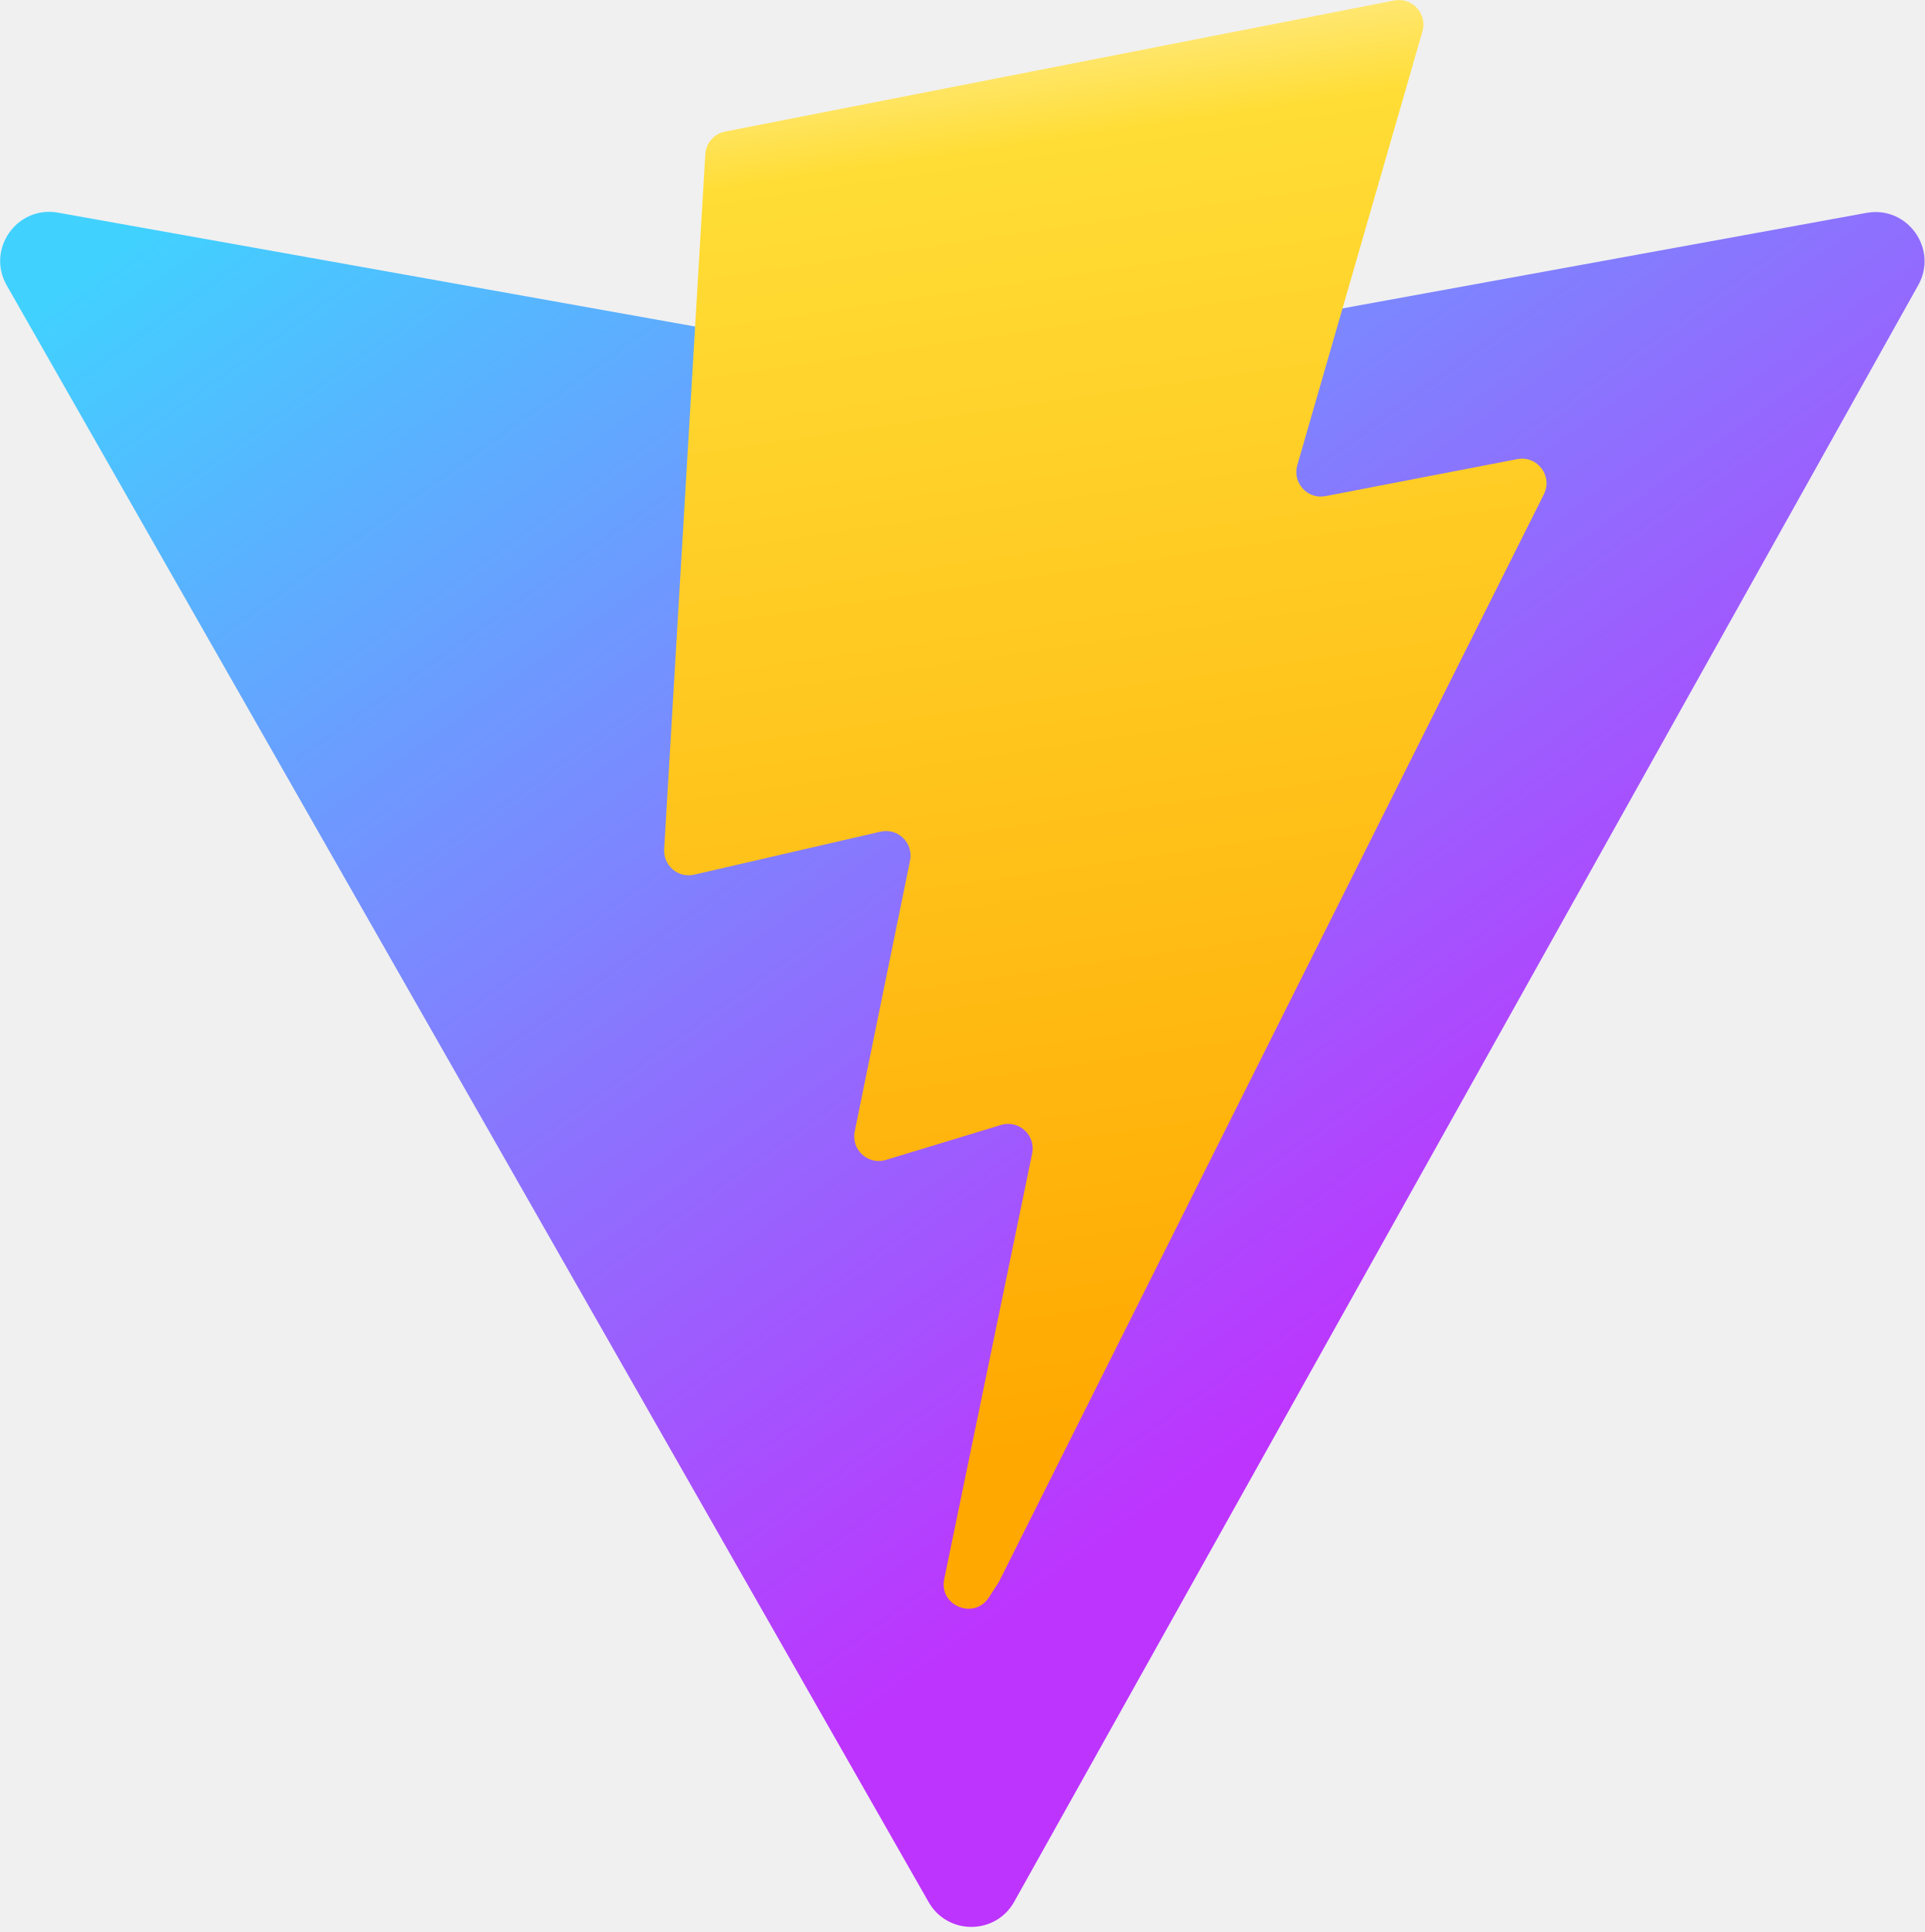
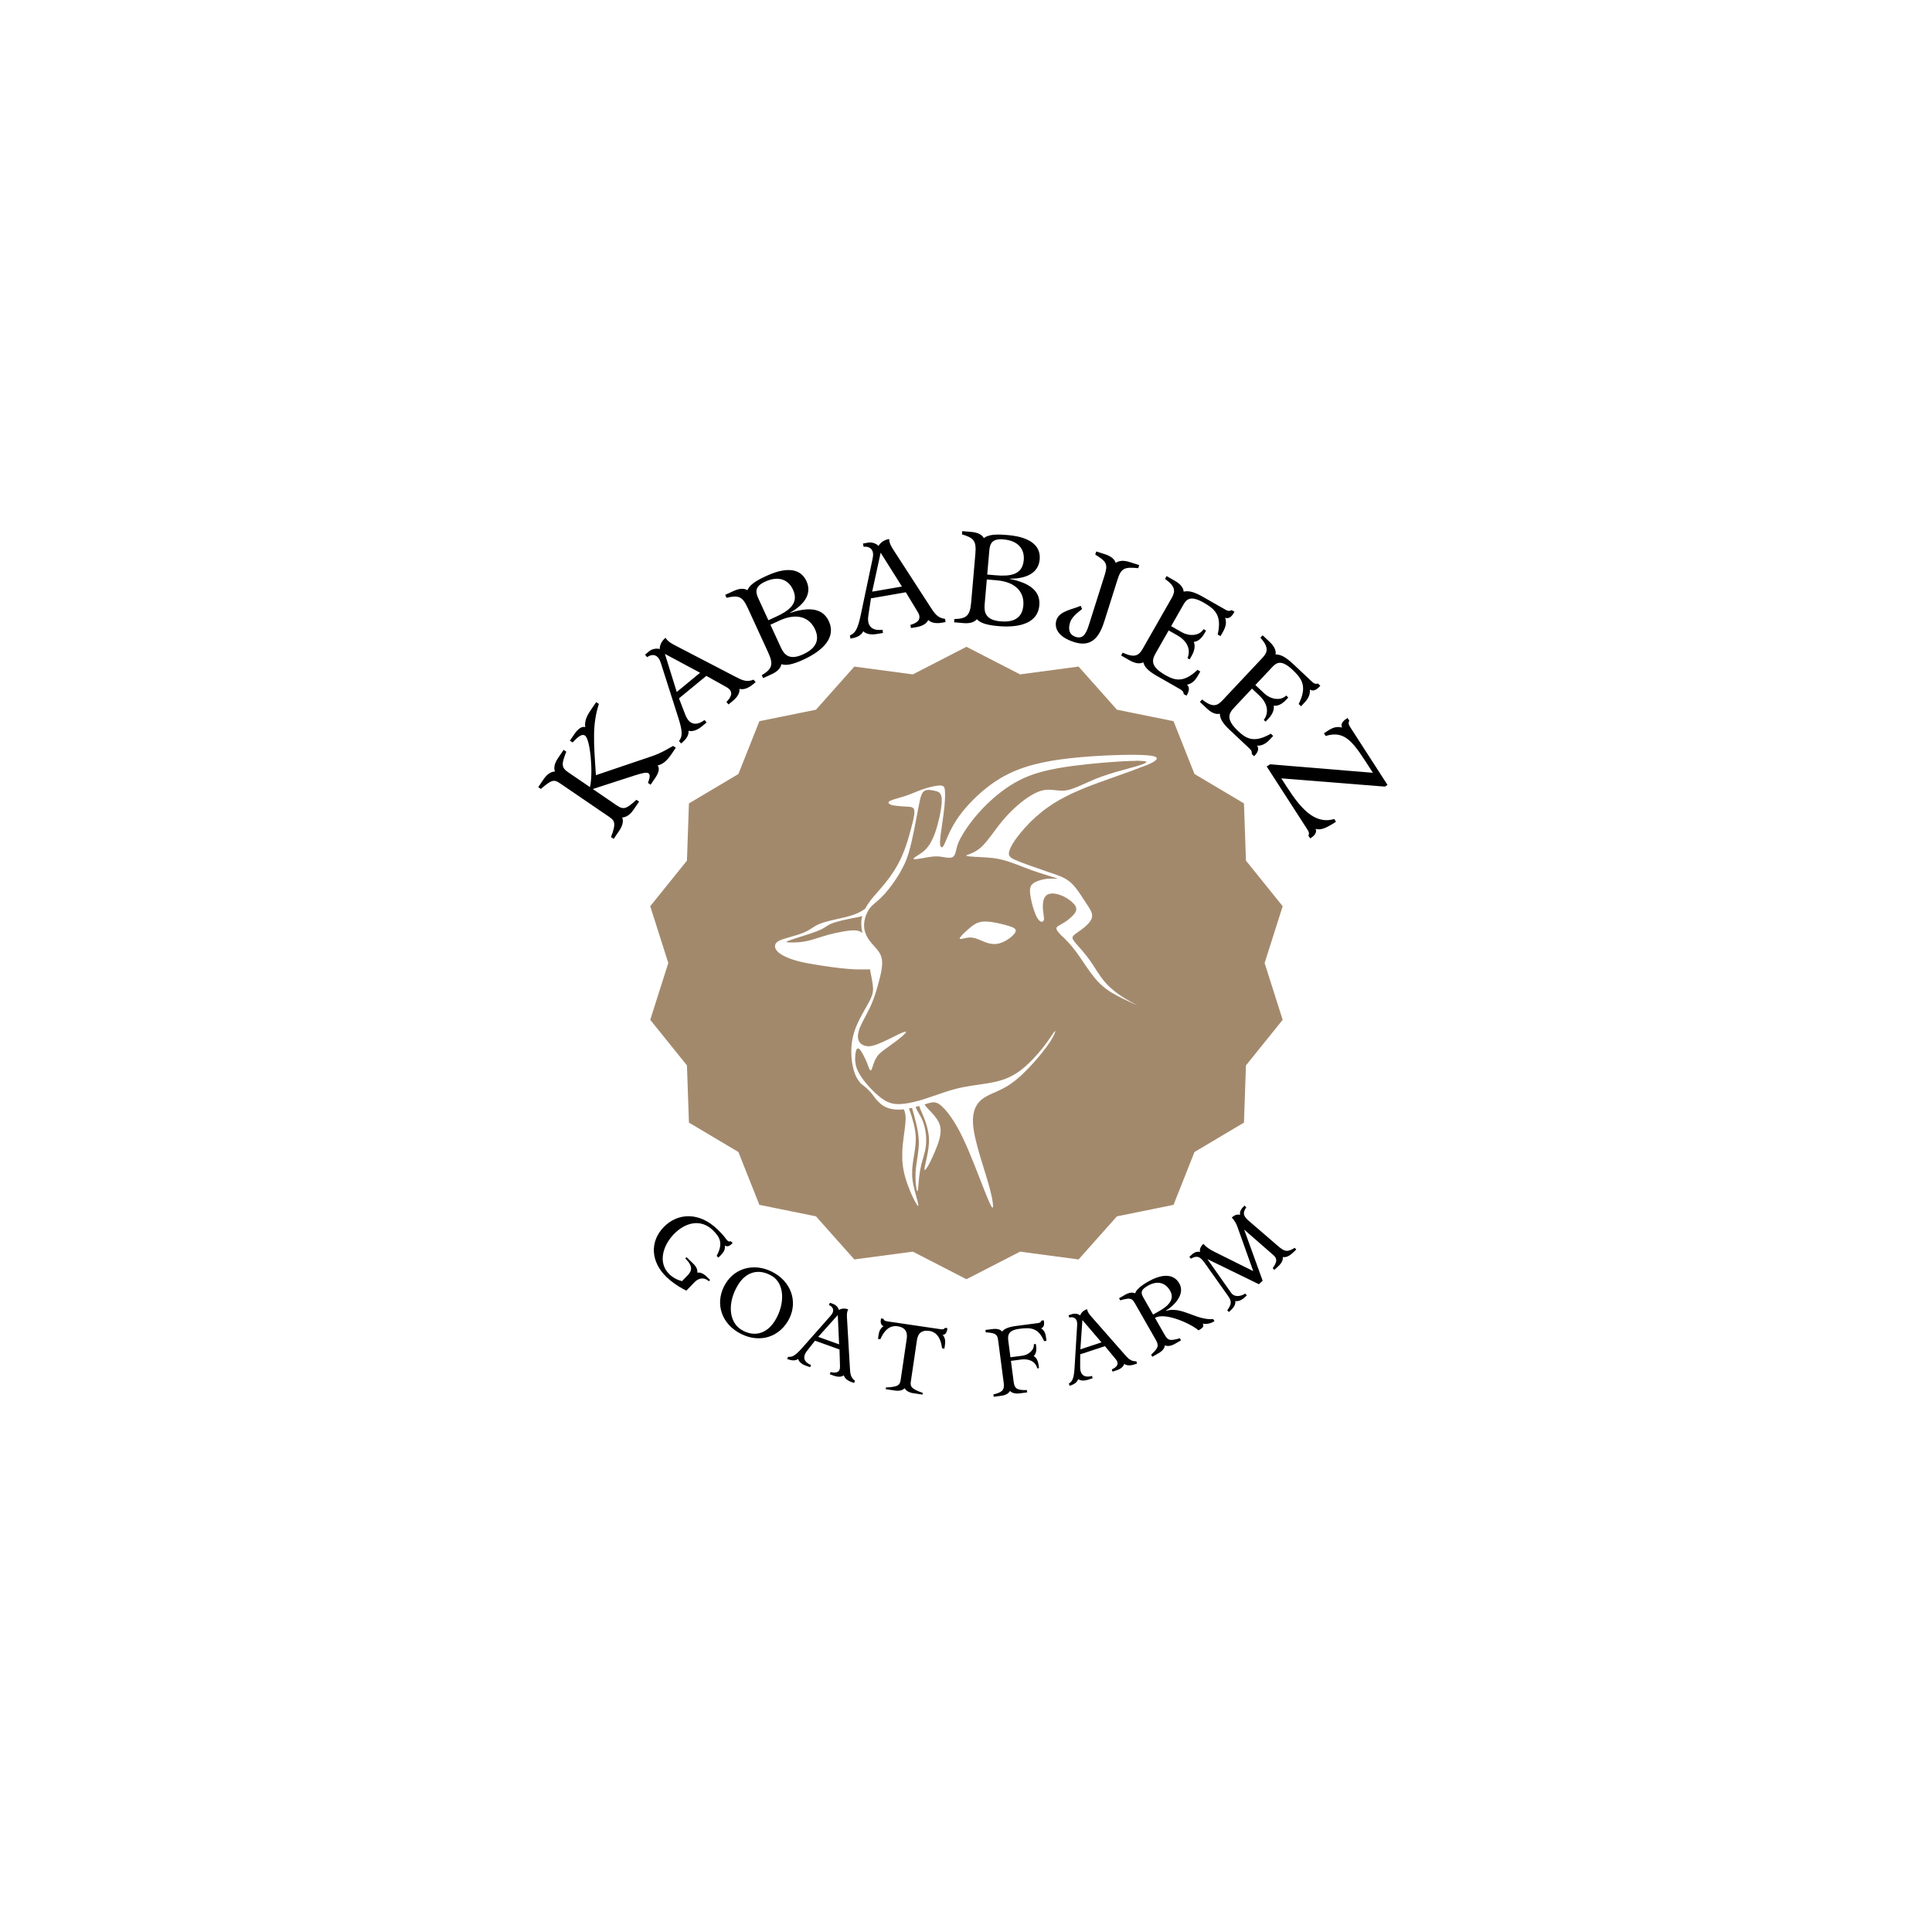
- <svg xmlns="http://www.w3.org/2000/svg" aria-hidden="true" role="img" class="iconify iconify--logos" width="31.88" height="32" preserveAspectRatio="xMidYMid meet" viewBox="0 0 256 257">
+ <svg xmlns="http://www.w3.org/2000/svg" width="2000" zoomAndPan="magnify" viewBox="0 0 375 375" height="2000" preserveAspectRatio="xMidYMid meet" version="1.0">
  <defs>
-     <linearGradient id="IconifyId1813088fe1fbc01fb466" x1="-.828%" x2="57.636%" y1="7.652%" y2="78.411%">
-       <stop offset="0%" stop-color="#41D1FF" />
-       <stop offset="100%" stop-color="#BD34FE" />
-     </linearGradient>
-     <linearGradient id="IconifyId1813088fe1fbc01fb467" x1="43.376%" x2="50.316%" y1="2.242%" y2="89.03%">
-       <stop offset="0%" stop-color="#FFEA83" />
-       <stop offset="8.333%" stop-color="#FFDD35" />
-       <stop offset="100%" stop-color="#FFA800" />
-     </linearGradient>
+     <g />
+     <clipPath id="669ad7d2a0">
+       <path d="M 126.211 125.543 L 248.965 125.543 L 248.965 248.297 L 126.211 248.297 Z M 126.211 125.543 " clip-rule="nonzero" />
+     </clipPath>
+     <clipPath id="4093ea9f65">
+       <path d="M 150.355 146.457 L 224.559 146.457 L 224.559 234.402 L 150.355 234.402 Z M 150.355 146.457 " clip-rule="nonzero" />
+     </clipPath>
  </defs>
-   <path fill="url(#IconifyId1813088fe1fbc01fb466)" d="M255.153 37.938L134.897 252.976c-2.483 4.44-8.862 4.466-11.382.048L.875 37.958c-2.746-4.814 1.371-10.646 6.827-9.67l120.385 21.517a6.537 6.537 0 0 0 2.322-.004l117.867-21.483c5.438-.991 9.574 4.796 6.877 9.62Z" />
-   <path fill="url(#IconifyId1813088fe1fbc01fb467)" d="M185.432.063L96.44 17.501a3.268 3.268 0 0 0-2.634 3.014l-5.474 92.456a3.268 3.268 0 0 0 3.997 3.378l24.777-5.718c2.318-.535 4.413 1.507 3.936 3.838l-7.361 36.047c-.495 2.426 1.782 4.5 4.151 3.78l15.304-4.649c2.372-.72 4.652 1.36 4.15 3.788l-11.698 56.621c-.732 3.542 3.979 5.473 5.943 2.437l1.313-2.028l72.516-144.72c1.215-2.423-.88-5.186-3.54-4.672l-25.505 4.922c-2.396.462-4.435-1.77-3.759-4.114l16.646-57.705c.677-2.35-1.37-4.583-3.769-4.113Z" />
+   <rect x="-37.5" width="450" fill="#ffffff" y="-37.5" height="450" fill-opacity="1" />
+   <rect x="-37.5" width="450" fill="#ffffff" y="-37.5" height="450" fill-opacity="1" />
+   <rect x="-37.5" width="450" fill="#ffffff" y="-37.5" height="450" fill-opacity="1" />
+   <g clip-path="url(#669ad7d2a0)">
+     <path fill="#a3896c" d="M 187.586 125.543 L 197.996 130.898 L 209.352 129.383 L 216.797 137.754 L 227.781 139.98 L 231.848 150.234 L 241.453 155.941 L 241.84 167.051 L 248.965 175.895 L 245.461 186.922 L 248.965 197.949 L 241.84 206.793 L 241.453 217.898 L 231.848 223.605 L 227.781 233.863 L 216.797 236.09 L 209.352 244.457 L 197.996 242.945 L 187.586 248.297 L 177.18 242.945 L 165.824 244.457 L 158.379 236.09 L 147.395 233.863 L 143.324 223.605 L 133.723 217.898 L 133.336 206.793 L 126.211 197.949 L 129.715 186.922 L 126.211 175.895 L 133.336 167.051 L 133.723 155.941 L 143.324 150.234 L 147.395 139.98 L 158.379 137.754 L 165.824 129.383 L 177.18 130.898 L 187.586 125.543 " fill-opacity="1" fill-rule="evenodd" />
+   </g>
+   <g clip-path="url(#4093ea9f65)">
+     <path fill="#ffffff" d="M 215.223 146.617 C 217.301 146.527 219.387 146.477 221.469 146.531 C 222.258 146.574 223.047 146.598 223.82 146.758 C 224.043 146.809 224.277 146.863 224.453 147.012 C 224.559 147.098 224.551 147.25 224.484 147.359 C 224.336 147.609 224.078 147.773 223.828 147.918 C 223.395 148.152 222.945 148.367 222.484 148.547 C 221.504 148.898 220.535 149.293 219.555 149.652 C 217.613 150.363 215.652 151.031 213.711 151.742 C 211.824 152.43 209.941 153.141 208.121 153.992 C 206.48 154.773 204.867 155.625 203.395 156.688 C 202.598 157.246 201.84 157.859 201.113 158.512 C 200.875 158.688 200.695 158.934 200.457 159.117 C 200.266 159.266 200.105 159.449 199.934 159.617 C 199.789 159.766 199.629 159.902 199.5 160.07 C 199.309 160.328 199.043 160.52 198.852 160.777 C 198.277 161.402 197.742 162.07 197.234 162.754 C 196.707 163.52 196.16 164.301 195.898 165.207 C 195.793 165.527 195.762 165.902 195.965 166.191 C 196.223 166.527 196.621 166.707 196.996 166.883 C 197.941 167.301 198.914 167.648 199.887 168.004 C 201.035 168.418 202.191 168.812 203.348 169.211 C 204.141 169.484 204.941 169.738 205.723 170.055 C 206.418 170.336 207.098 170.688 207.68 171.172 C 208.211 171.621 208.664 172.156 209.078 172.711 C 209.703 173.551 210.242 174.441 210.824 175.309 C 211.184 175.859 211.578 176.398 211.832 177.012 C 211.98 177.379 212.043 177.797 211.918 178.18 C 211.762 178.684 211.418 179.105 211.047 179.469 C 210.383 180.156 209.559 180.66 208.797 181.23 C 208.574 181.406 208.316 181.574 208.203 181.848 C 208.109 182.074 208.234 182.309 208.352 182.5 C 208.598 182.879 208.918 183.207 209.211 183.551 C 210.27 184.73 211.293 185.949 212.145 187.289 C 213.07 188.727 213.965 190.215 215.207 191.406 C 216.844 192.977 218.812 194.141 220.82 195.164 C 220.055 194.84 219.309 194.477 218.555 194.125 C 217.551 193.637 216.539 193.16 215.598 192.562 C 214.777 192.051 214.016 191.449 213.336 190.762 C 212.133 189.539 211.188 188.098 210.227 186.688 C 209.336 185.348 208.398 184.027 207.301 182.848 C 207.121 182.672 206.926 182.508 206.773 182.305 C 206.598 182.059 206.328 181.91 206.125 181.688 C 205.918 181.465 205.68 181.266 205.5 181.016 C 205.316 180.793 205.109 180.566 205.047 180.277 C 205 180.035 205.211 179.855 205.391 179.734 C 205.77 179.484 206.188 179.297 206.57 179.051 C 207.242 178.621 207.879 178.125 208.406 177.523 C 208.703 177.18 208.973 176.746 208.895 176.273 C 208.816 175.871 208.547 175.535 208.254 175.266 C 207.922 174.902 207.516 174.621 207.105 174.359 C 206.25 173.836 205.277 173.453 204.266 173.422 C 203.906 173.441 203.535 173.508 203.223 173.691 C 202.824 173.949 202.613 174.406 202.52 174.859 C 202.391 175.352 202.418 175.863 202.422 176.367 C 202.465 176.992 202.59 177.609 202.648 178.234 C 202.656 178.457 202.605 178.719 202.41 178.852 C 202.25 178.98 202.023 178.906 201.875 178.801 C 201.41 178.438 201.152 177.883 200.938 177.348 C 200.602 176.492 200.355 175.605 200.16 174.707 C 200.023 174.086 199.926 173.453 199.914 172.816 C 199.938 172.441 200.004 172.043 200.25 171.742 C 200.512 171.426 200.891 171.234 201.262 171.07 C 201.84 170.828 202.457 170.684 203.074 170.59 C 203.391 170.539 203.711 170.543 204.031 170.539 C 204.469 170.543 204.906 170.539 205.34 170.562 C 204.543 170.266 203.715 170.051 202.906 169.785 C 201.953 169.496 201.012 169.18 200.074 168.84 C 198.863 168.402 197.672 167.898 196.453 167.477 C 195.312 167.055 194.129 166.723 192.918 166.57 C 191.996 166.461 191.07 166.387 190.141 166.359 C 189.734 166.297 189.324 166.355 188.918 166.285 C 188.445 166.254 187.961 166.238 187.508 166.082 C 187.633 165.949 187.816 165.918 187.98 165.855 C 188.703 165.605 189.395 165.262 190.004 164.801 C 190.961 164.078 191.676 163.102 192.395 162.156 C 193.34 160.883 194.273 159.602 195.344 158.43 C 196.328 157.359 197.391 156.359 198.543 155.473 C 199.398 154.82 200.297 154.219 201.281 153.781 C 201.969 153.473 202.715 153.289 203.473 153.285 C 204.395 153.266 205.301 153.484 206.223 153.473 C 206.945 153.473 207.652 153.281 208.324 153.035 C 209.219 152.711 210.078 152.305 210.945 151.918 C 211.934 151.477 212.934 151.047 213.957 150.688 C 215.719 150.062 217.527 149.574 219.332 149.078 C 220.117 148.859 220.91 148.652 221.684 148.379 C 222 148.25 222.324 148.113 222.59 147.891 C 222.281 147.707 221.91 147.707 221.562 147.695 C 221.035 147.641 220.504 147.648 219.977 147.695 C 219.594 147.715 219.207 147.684 218.824 147.723 C 218.602 147.758 218.379 147.75 218.156 147.754 C 217.926 147.75 217.695 147.805 217.461 147.797 C 217.18 147.789 216.902 147.855 216.621 147.848 C 214.816 147.977 213.012 148.117 211.211 148.312 C 209.219 148.527 207.23 148.77 205.258 149.125 C 203 149.535 200.754 150.102 198.66 151.059 C 196.195 152.188 193.988 153.816 192.016 155.66 C 191.75 155.875 191.527 156.133 191.281 156.371 C 191.023 156.641 190.738 156.887 190.504 157.18 C 189.395 158.355 188.379 159.625 187.477 160.969 C 186.73 162.121 185.98 163.312 185.668 164.668 C 185.531 165.191 185.477 165.777 185.105 166.199 C 184.898 166.449 184.555 166.477 184.254 166.496 C 183.484 166.488 182.742 166.238 181.973 166.223 C 180.582 166.191 179.242 166.602 177.871 166.758 C 177.676 166.773 177.469 166.793 177.285 166.707 C 177.395 166.504 177.605 166.379 177.793 166.25 C 178.414 165.844 179.066 165.461 179.598 164.934 C 180.156 164.395 180.574 163.727 180.914 163.031 C 181.371 162.094 181.703 161.098 181.98 160.094 C 182.246 159.109 182.469 158.117 182.629 157.109 C 182.742 156.379 182.836 155.641 182.781 154.898 C 182.723 154.555 182.648 154.18 182.391 153.918 C 182.242 153.754 182.035 153.656 181.828 153.586 C 181.414 153.473 180.992 153.395 180.57 153.34 C 180.223 153.312 179.859 153.309 179.535 153.457 C 179.238 153.598 179.035 153.875 178.91 154.172 C 178.57 154.957 178.461 155.809 178.289 156.637 C 178.039 157.934 177.777 159.227 177.539 160.523 C 177.387 161.414 177.164 162.285 176.98 163.168 C 176.629 164.762 176.211 166.355 175.508 167.832 C 175.125 168.578 174.746 169.324 174.293 170.027 C 173.52 171.254 172.668 172.43 171.711 173.516 C 171.375 173.863 171.031 174.203 170.688 174.543 C 170.328 174.871 169.938 175.164 169.586 175.5 C 169.078 175.918 168.652 176.445 168.363 177.039 C 167.922 177.91 167.672 178.891 167.723 179.867 C 167.766 180.695 168.066 181.492 168.508 182.188 C 168.961 182.898 169.566 183.492 170.109 184.133 C 170.508 184.602 170.879 185.113 171.055 185.715 C 171.348 186.66 171.215 187.672 171.039 188.629 C 170.812 189.781 170.484 190.914 170.168 192.047 C 169.793 193.309 169.359 194.555 168.773 195.734 C 168.352 196.594 167.895 197.434 167.453 198.285 C 167.074 199.031 166.707 199.797 166.566 200.629 C 166.473 201.145 166.504 201.711 166.766 202.18 C 166.977 202.562 167.379 202.797 167.777 202.945 C 168.219 203.109 168.703 203.102 169.16 203.02 C 169.867 202.887 170.539 202.605 171.199 202.312 C 172.23 201.852 173.234 201.336 174.25 200.84 C 174.566 200.688 174.883 200.535 175.211 200.402 C 175.41 200.324 175.617 200.242 175.836 200.254 C 175.867 200.379 175.773 200.48 175.703 200.566 C 175.512 200.781 175.305 200.977 175.082 201.16 C 174.316 201.816 173.5 202.414 172.68 203 C 171.98 203.508 171.254 203.996 170.633 204.598 C 170.039 205.211 169.703 206.012 169.445 206.812 C 169.359 207.066 169.293 207.324 169.18 207.57 C 169.133 207.656 169.078 207.773 168.961 207.77 C 168.73 207.578 168.672 207.27 168.559 207.012 C 168.402 206.559 168.203 206.125 168.02 205.68 C 167.762 205.207 167.562 204.699 167.27 204.242 C 167.102 203.996 166.953 203.719 166.699 203.547 C 166.602 203.48 166.477 203.504 166.375 203.543 C 166.234 203.68 166.172 203.875 166.133 204.062 C 166.043 204.438 165.996 204.82 165.992 205.207 C 165.938 206.176 166.137 207.156 166.582 208.02 C 166.941 208.742 167.418 209.402 167.922 210.031 C 168.523 210.773 169.18 211.477 169.875 212.133 C 170.473 212.68 171.094 213.211 171.793 213.621 C 172.41 213.984 173.105 214.223 173.824 214.281 C 174.973 214.371 176.121 214.176 177.238 213.922 C 180.07 213.285 182.727 212.062 185.535 211.344 C 187.445 210.836 189.418 210.633 191.363 210.32 C 192.52 210.133 193.676 209.918 194.781 209.531 C 196.285 209.016 197.66 208.168 198.863 207.133 C 200.066 206.098 201.145 204.926 202.145 203.695 C 202.934 202.73 203.66 201.715 204.352 200.676 C 204.5 200.473 204.617 200.238 204.824 200.09 C 204.82 200.379 204.684 200.637 204.57 200.895 C 204.148 201.77 203.594 202.574 203.02 203.355 C 202.016 204.699 200.914 205.973 199.766 207.195 C 199.281 207.707 198.766 208.188 198.273 208.688 C 197.594 209.285 196.91 209.887 196.152 210.391 C 194.969 211.227 193.629 211.793 192.309 212.375 C 191.543 212.73 190.766 213.129 190.184 213.754 C 189.777 214.121 189.508 214.605 189.281 215.098 C 188.93 215.938 188.82 216.859 188.848 217.766 C 188.879 218.977 189.125 220.176 189.402 221.355 C 189.918 223.504 190.598 225.605 191.246 227.719 C 191.832 229.641 192.441 231.57 192.715 233.566 C 192.754 233.836 192.754 234.109 192.734 234.383 C 192.684 234.383 192.629 234.375 192.578 234.367 C 192.465 234.238 192.387 234.082 192.309 233.93 C 191.848 233.035 191.496 232.09 191.117 231.156 C 189.75 227.754 188.512 224.289 186.938 220.973 C 186.566 220.152 186.137 219.359 185.691 218.574 C 185.051 217.457 184.328 216.383 183.488 215.41 C 183.285 215.203 183.074 215.012 182.879 214.805 C 182.664 214.559 182.391 214.379 182.117 214.207 C 181.77 214.008 181.352 213.898 180.949 213.977 C 180.438 214.051 179.941 214.211 179.449 214.367 C 179.852 215.016 180.449 215.512 180.949 216.082 C 181.527 216.723 182.09 217.418 182.379 218.246 C 182.676 219.098 182.605 220.031 182.387 220.895 C 182.156 221.855 181.773 222.77 181.398 223.684 C 181.164 224.246 180.887 224.789 180.637 225.348 C 180.477 225.699 180.277 226.027 180.09 226.367 C 179.926 226.641 179.77 226.941 179.496 227.125 C 179.461 227.043 179.422 226.961 179.441 226.867 C 179.484 226.457 179.586 226.055 179.676 225.652 C 179.941 224.48 180.203 223.305 180.293 222.105 C 180.395 220.871 180.219 219.625 179.859 218.441 C 179.586 217.477 179.191 216.555 178.789 215.637 C 178.648 215.32 178.516 215 178.422 214.664 C 178.18 214.727 177.938 214.789 177.703 214.867 C 178.023 215.656 178.539 216.344 178.898 217.113 C 179.355 218.062 179.586 219.105 179.711 220.148 C 179.785 220.734 179.77 221.328 179.762 221.918 C 179.711 222.926 179.43 223.898 179.148 224.863 C 178.664 226.414 178.41 228.031 178.297 229.652 C 178.227 230.176 178.262 230.727 178.098 231.234 C 177.973 231.133 177.941 230.973 177.906 230.824 C 177.68 229.77 177.688 228.684 177.707 227.609 C 177.812 225.637 178.352 223.711 178.352 221.73 C 178.309 219.441 177.625 217.23 177.027 215.039 C 176.824 215.066 176.629 215.113 176.43 215.156 C 176.645 215.695 176.797 216.254 176.98 216.805 C 177.504 218.48 177.898 220.246 177.711 222.012 C 177.648 223.082 177.406 224.133 177.262 225.199 C 177.141 226.027 177.027 226.863 177.051 227.703 C 177.016 228.762 177.223 229.805 177.477 230.824 C 177.625 231.441 177.789 232.055 177.965 232.664 C 178.082 233.113 178.223 233.559 178.242 234.023 C 178.25 233.941 178.25 233.863 178.262 233.785 C 178.316 233.863 178.242 233.977 178.23 234.066 C 178.102 234.051 178.035 233.906 177.965 233.812 C 177.434 232.969 177.02 232.062 176.633 231.145 C 175.934 229.414 175.34 227.617 175.188 225.746 C 175.117 225.172 175.137 224.594 175.133 224.02 C 175.121 221.742 175.672 219.516 175.789 217.25 C 175.797 216.598 175.707 215.93 175.449 215.328 C 175.164 215.32 174.887 215.387 174.605 215.375 C 173.535 215.406 172.426 215.223 171.496 214.664 C 171.09 214.434 170.75 214.109 170.43 213.773 C 169.773 213.164 169.371 212.328 168.707 211.719 C 168.469 211.504 168.281 211.242 168.02 211.055 C 167.762 210.855 167.527 210.633 167.262 210.453 C 166.969 210.23 166.781 209.91 166.555 209.625 C 166.078 208.922 165.789 208.109 165.598 207.285 C 165.344 206.242 165.223 205.164 165.238 204.09 C 165.211 202.09 165.73 200.109 166.598 198.32 C 167.09 197.293 167.656 196.305 168.215 195.316 C 168.711 194.414 169.27 193.504 169.43 192.469 C 169.523 191.609 169.344 190.75 169.195 189.906 C 169.082 189.32 168.98 188.734 168.863 188.152 C 167.902 188.191 166.941 188.152 165.98 188.152 C 164.961 188.098 163.945 188.02 162.934 187.898 C 160.758 187.641 158.59 187.312 156.438 186.906 C 155.543 186.734 154.652 186.516 153.789 186.227 C 152.898 185.918 152.012 185.555 151.25 184.988 C 150.914 184.707 150.582 184.383 150.465 183.949 C 150.355 183.59 150.469 183.176 150.75 182.922 C 151.105 182.598 151.57 182.438 152.016 182.281 C 153.156 181.91 154.324 181.637 155.453 181.23 C 156.18 180.984 156.863 180.629 157.504 180.207 C 158.141 179.781 158.805 179.391 159.535 179.156 C 161.488 178.5 163.551 178.262 165.504 177.613 C 166.246 177.371 166.961 177.035 167.609 176.602 C 167.754 176.5 167.918 176.414 168 176.254 C 168.773 174.812 169.926 173.641 170.977 172.41 C 172.164 171.047 173.258 169.598 174.145 168.02 C 175.488 165.66 176.266 163.035 176.945 160.422 C 177.148 159.613 177.367 158.801 177.469 157.973 C 177.465 157.637 177.535 157.266 177.352 156.961 C 177.184 156.695 176.855 156.629 176.562 156.605 C 175.488 156.516 174.406 156.504 173.348 156.312 C 173.062 156.258 172.77 156.172 172.551 155.973 C 172.469 155.902 172.406 155.773 172.488 155.676 C 172.641 155.465 172.902 155.383 173.133 155.289 C 173.895 155.016 174.688 154.828 175.457 154.582 C 176.461 154.27 177.418 153.84 178.395 153.461 C 179.289 153.113 180.207 152.832 181.148 152.633 C 181.602 152.543 182.066 152.461 182.535 152.469 C 182.785 152.477 183.074 152.531 183.227 152.754 C 183.402 153.031 183.391 153.371 183.43 153.684 C 183.488 155.543 183.242 157.395 182.973 159.23 C 182.844 160.168 182.699 161.102 182.578 162.039 C 182.488 162.695 182.418 163.359 182.477 164.023 C 182.516 164.215 182.645 164.496 182.883 164.445 C 183.062 164.324 183.164 164.121 183.262 163.934 C 183.496 163.457 183.68 162.957 183.895 162.469 C 184.508 161.027 185.27 159.641 186.191 158.371 C 187.25 156.918 188.477 155.594 189.793 154.367 C 191.168 153.102 192.652 151.949 194.266 151.004 C 196.289 149.812 198.5 148.965 200.77 148.379 C 203.008 147.801 205.297 147.445 207.59 147.184 C 210.125 146.895 212.672 146.73 215.223 146.617 M 165.246 178.262 C 164.195 178.469 163.148 178.699 162.125 179.012 C 161.691 179.148 161.258 179.293 160.859 179.512 C 160.457 179.738 160.094 180.027 159.684 180.242 C 159.297 180.449 158.895 180.625 158.488 180.777 C 156.73 181.453 154.902 181.93 153.133 182.566 C 152.949 182.633 152.766 182.703 152.625 182.844 C 152.902 182.93 153.191 182.922 153.477 182.934 C 153.93 182.934 154.383 182.934 154.836 182.91 C 154.73 182.871 154.613 182.922 154.512 182.867 C 155.008 182.934 155.504 182.832 155.996 182.77 C 157.16 182.598 158.27 182.211 159.383 181.852 C 160.355 181.535 161.352 181.273 162.352 181.059 C 163.293 180.859 164.242 180.68 165.203 180.602 C 165.766 180.566 166.352 180.555 166.879 180.773 C 167.066 180.844 167.223 180.973 167.383 181.09 C 167.16 180.008 167.055 178.871 167.359 177.797 C 166.676 178.027 165.953 178.117 165.246 178.262 Z M 165.246 178.262 " fill-opacity="1" fill-rule="nonzero" />
+   </g>
+   <path fill="#ffffff" d="M 189.254 179.363 C 189.895 178.98 190.652 178.836 191.391 178.867 C 192.367 178.902 193.328 179.094 194.277 179.316 C 194.949 179.484 195.621 179.652 196.273 179.883 C 196.547 179.988 196.84 180.098 197.039 180.328 C 197.172 180.473 197.184 180.691 197.113 180.867 C 196.973 181.23 196.668 181.488 196.398 181.754 C 195.824 182.25 195.168 182.66 194.461 182.941 C 193.879 183.172 193.242 183.297 192.621 183.215 C 191.82 183.148 191.07 182.828 190.344 182.512 C 189.758 182.254 189.148 182.012 188.504 181.973 C 187.844 181.91 187.215 182.145 186.574 182.254 C 186.469 182.277 186.359 182.254 186.277 182.18 C 186.301 182 186.426 181.859 186.535 181.727 C 186.93 181.266 187.379 180.859 187.828 180.457 C 188.281 180.062 188.734 179.664 189.254 179.363 Z M 189.254 179.363 " fill-opacity="1" fill-rule="nonzero" />
+   <g fill="#000000" fill-opacity="1">
+     <g transform="translate(123.7466, 242.1223)">
+       <g>
+         <path d="M 5.617 5.746 C 6.414 6.516 7.648 7.48 9.469 8.391 L 11.066 6.742 C 11.887 5.891 13 5.754 13.836 6.566 L 14.082 6.312 L 13.402 5.656 C 12.789 5.066 12.133 4.789 11.586 4.902 C 11.691 4.336 11.422 3.738 10.77 3.109 L 9.508 1.887 L 9.262 2.141 C 10.832 3.656 10.531 4.578 9.773 5.363 L 8.629 6.547 C 7.695 6.312 6.863 5.867 6.172 5.199 C 3.922 3.023 4.875 -0.328 7.062 -2.59 C 9.188 -4.785 12.234 -5.672 14.629 -3.328 C 16.055 -1.926 16.637 -0.742 15.352 1.648 L 15.699 1.98 L 16.16 1.504 C 16.793 0.852 17.031 0.336 16.957 -0.383 C 17.312 -0.086 17.797 -0.188 18.297 -0.703 L 18.453 -0.863 L 18.105 -1.199 C 17.703 -1.074 17.52 -1.176 17.195 -1.617 C 16.77 -2.211 16.301 -2.738 15.516 -3.5 C 11.941 -6.961 7.754 -6.711 5.066 -3.93 C 2.391 -1.164 2.504 2.734 5.617 5.746 Z M 5.617 5.746 " />
+       </g>
+     </g>
+   </g>
+   <g fill="#000000" fill-opacity="1">
+     <g transform="translate(136.6138, 254.2417)">
+       <g>
+         <path d="M 6.516 4.273 C 10.121 6.504 14.148 5.691 16.254 2.293 C 18.27 -0.965 17.301 -4.918 13.918 -7.012 C 10.379 -9.203 6.285 -8.43 4.258 -5.156 C 2.172 -1.789 3.102 2.16 6.516 4.273 Z M 7.262 3.844 C 4.793 2.312 4.555 -1.488 6.672 -4.902 C 8.238 -7.438 10.758 -8.098 13.293 -6.527 C 15.637 -5.078 15.84 -1.188 13.785 2.133 C 12.195 4.699 9.688 5.344 7.262 3.844 Z M 7.262 3.844 " />
+       </g>
+     </g>
+   </g>
+   <g fill="#000000" fill-opacity="1">
+     <g transform="translate(152.6001, 263.7084)">
+       <g>
+         <path d="M 0.348 0.125 C 1.219 0.438 1.863 0.395 2.316 0.062 C 2.457 0.605 3.012 1.082 3.797 1.363 L 4.652 1.668 L 4.809 1.23 C 3.855 0.871 2.875 -0.012 4.039 -1.5 L 5.594 -3.48 L 10.348 -1.773 L 10.445 1.523 C 10.473 2.754 9.578 2.844 8.621 2.602 L 8.465 3.035 L 9.215 3.305 C 10.07 3.609 10.73 3.574 11.184 3.242 C 11.324 3.785 11.863 4.254 12.664 4.543 L 13.188 4.73 L 13.344 4.293 C 12.457 3.641 12.426 2.844 12.363 1.762 L 11.816 -7.617 C 11.773 -8.32 11.719 -8.988 12.039 -9.562 C 11.203 -9.863 10.562 -9.66 10.23 -9.445 C 10.09 -9.988 9.617 -10.43 9.199 -10.582 L 8.469 -10.844 L 8.312 -10.406 C 9.258 -9.969 9.387 -9.176 8.629 -8.328 L 3.137 -2.117 C 1.816 -0.625 1.188 -0.242 0.363 -0.359 L 0.211 0.074 Z M 10.012 -8.461 L 10.27 -2.766 L 6.211 -4.223 Z M 10.012 -8.461 " />
+       </g>
+     </g>
+   </g>
+   <g fill="#000000" fill-opacity="1">
+     <g transform="translate(168.5301, 269.1387)">
+       <g>
+         <path d="M 5.145 0.758 C 6.043 0.891 6.684 0.723 7.062 0.309 C 7.305 0.812 7.965 1.172 8.77 1.289 L 10.527 1.551 L 10.574 1.219 C 8.047 0.363 8.145 -0.184 8.285 -1.137 L 9.422 -8.844 C 9.539 -9.652 9.809 -11.105 11.859 -10.805 C 12.684 -10.684 13.988 -10.156 14.32 -7.434 L 14.777 -7.363 L 14.879 -8.059 C 14.98 -8.738 14.984 -9.41 14.441 -10.051 C 14.91 -10.039 15.227 -10.422 15.328 -11.098 L 15.363 -11.336 L 14.902 -11.406 C 14.629 -11.055 14.371 -11.09 13.875 -11.164 L 3.844 -12.641 C 3.348 -12.715 3.094 -12.75 2.93 -13.168 L 2.473 -13.234 L 2.438 -12.996 C 2.336 -12.32 2.531 -11.859 2.98 -11.738 C 2.277 -11.281 2.09 -10.637 1.988 -9.957 L 1.887 -9.262 L 2.344 -9.195 C 3.445 -11.707 4.848 -11.836 5.672 -11.715 C 7.723 -11.414 7.562 -9.941 7.441 -9.137 L 6.309 -1.43 C 6.156 -0.383 5.996 0.059 3.438 0.168 L 3.387 0.5 Z M 5.145 0.758 " />
+       </g>
+     </g>
+   </g>
+   <g fill="#000000" fill-opacity="1">
+     <g transform="translate(184.7214, 271.0528)">
+       <g />
+     </g>
+   </g>
+   <g fill="#000000" fill-opacity="1">
+     <g transform="translate(192.4908, 271.1627)">
+       <g>
+         <path d="M 1.816 -0.238 C 2.715 -0.355 3.289 -0.691 3.539 -1.191 C 3.91 -0.773 4.605 -0.602 5.449 -0.715 L 6.883 -0.898 L 6.82 -1.359 C 4.836 -1.266 4.422 -1.734 4.266 -2.91 L 3.73 -7.02 L 5.73 -7.281 C 7.07 -7.457 8.449 -7.039 8.848 -5.562 L 9.176 -5.605 L 9.094 -6.23 C 8.984 -7.074 8.641 -7.699 8.141 -7.953 C 8.559 -8.324 8.742 -8.945 8.621 -9.863 L 8.562 -10.301 L 8.176 -10.254 C 8.281 -9.035 7.031 -8.16 5.969 -8.023 L 3.637 -7.719 L 3.207 -11.004 C 3.043 -12.27 3.488 -13 5.359 -13.242 C 7.727 -13.555 9.059 -13.371 10.172 -10.848 L 10.629 -10.91 L 10.547 -11.551 C 10.449 -12.285 10.258 -12.895 9.582 -13.348 C 10.035 -13.461 10.234 -13.918 10.148 -14.598 L 10.109 -14.891 L 9.648 -14.832 C 9.5 -14.418 9.223 -14.383 8.746 -14.32 L 4.855 -13.812 C 3.133 -13.586 2.469 -13.238 2.031 -12.715 C 1.66 -13.133 1.02 -13.309 0.121 -13.191 L -1.219 -13.016 L -1.156 -12.559 C 1.059 -12.438 1.117 -12.016 1.285 -10.73 L 2.34 -2.656 C 2.512 -1.336 1.957 -0.871 0.324 -0.508 L 0.387 -0.051 Z M 1.816 -0.238 " />
+       </g>
+     </g>
+   </g>
+   <g fill="#000000" fill-opacity="1">
+     <g transform="translate(207.401, 269.053)">
+       <g>
+         <path d="M 0.352 -0.117 C 1.23 -0.406 1.711 -0.836 1.867 -1.375 C 2.309 -1.035 3.039 -1.004 3.832 -1.262 L 4.691 -1.547 L 4.547 -1.988 C 3.574 -1.684 2.258 -1.777 2.258 -3.668 L 2.266 -6.184 L 7.066 -7.766 L 9.168 -5.227 C 9.949 -4.273 9.301 -3.652 8.398 -3.254 L 8.543 -2.816 L 9.297 -3.066 C 10.16 -3.348 10.656 -3.785 10.812 -4.324 C 11.254 -3.984 11.969 -3.945 12.777 -4.211 L 13.305 -4.387 L 13.16 -4.824 C 12.059 -4.793 11.547 -5.406 10.828 -6.219 L 4.625 -13.273 C 4.16 -13.805 3.703 -14.297 3.605 -14.945 C 2.762 -14.668 2.383 -14.113 2.25 -13.738 C 1.809 -14.082 1.164 -14.141 0.742 -14 L 0.004 -13.758 L 0.148 -13.32 C 1.16 -13.555 1.75 -13.008 1.676 -11.875 L 1.172 -3.602 C 1.047 -1.613 0.789 -0.922 0.066 -0.508 L 0.211 -0.07 Z M 2.688 -12.832 L 6.395 -8.5 L 2.301 -7.148 Z M 2.688 -12.832 " />
+       </g>
+     </g>
+   </g>
+   <g fill="#000000" fill-opacity="1">
+     <g transform="translate(223.3259, 263.5417)">
+       <g>
+         <path d="M 1.543 -0.883 C 2.328 -1.332 2.73 -1.859 2.773 -2.418 C 3.277 -2.172 3.984 -2.281 4.723 -2.703 L 5.91 -3.383 L 5.68 -3.785 C 3.684 -3.215 3.367 -3.355 2.695 -4.527 L 0.859 -7.742 L 0.891 -7.758 C 2.848 -8.879 7.867 -6.594 9.301 -5.324 L 9.59 -5.488 C 10.117 -5.793 10.414 -6.133 10.129 -6.629 C 10.809 -6.484 11.598 -6.637 12.238 -7.004 L 12.398 -7.098 L 12.168 -7.5 C 8.82 -7.242 6.031 -10.062 2.977 -9.102 L 2.961 -9.137 C 4.898 -10.332 6.691 -12.488 5.578 -14.43 C 4.367 -16.551 1.895 -16.137 -0.5 -14.77 C -2.008 -13.902 -2.797 -13.156 -3 -12.504 C -3.504 -12.75 -4.145 -12.68 -4.949 -12.223 L -6.121 -11.551 L -5.891 -11.148 C -3.965 -11.695 -3.617 -11.574 -3.066 -10.613 L 0.977 -3.543 C 1.676 -2.324 1.516 -1.934 0.109 -0.594 L 0.336 -0.191 Z M -1.293 -11.5 C -1.844 -12.461 -2.129 -13.07 -0.539 -13.98 C 1.391 -15.082 2.922 -14.531 3.793 -13.004 C 4.605 -11.59 3.832 -10.297 1.855 -9.164 L 0.488 -8.383 Z M -1.293 -11.5 " />
+       </g>
+     </g>
+   </g>
+   <g fill="#000000" fill-opacity="1">
+     <g transform="translate(238.3338, 254.8387)">
+       <g>
+         <path d="M 4.031 -17.891 C 2.879 -18.891 2.887 -19.508 3.566 -20.488 L 3.254 -20.828 L 3.008 -20.602 C 2.508 -20.137 2.25 -19.543 2.371 -19.027 C 1.855 -19.18 1.34 -19.055 0.754 -18.516 C 1.348 -17.875 1.652 -17.273 1.852 -16.703 L 4.918 -8.117 L -2.625 -11.871 C -3.566 -12.34 -4.242 -12.797 -4.754 -13.406 L -4.781 -13.383 C -5.312 -12.891 -5.527 -12.336 -5.406 -11.82 C -5.922 -11.973 -6.465 -11.82 -7.035 -11.293 L -7.484 -10.879 L -7.168 -10.539 C -6.031 -11.191 -5.41 -10.984 -4.516 -9.719 L -0.027 -3.379 C 0.73 -2.316 0.801 -1.777 -0.125 -0.516 L 0.191 -0.176 L 0.582 -0.539 C 1.25 -1.156 1.52 -1.762 1.438 -2.316 C 1.98 -2.191 2.66 -2.465 3.27 -3.031 L 3.68 -3.41 L 3.363 -3.75 C 2.289 -3.082 1.18 -3.109 0.621 -3.906 L -3.977 -10.445 L 6.012 -5.574 L 6.746 -6.254 L 3.156 -16.172 L 8.809 -11.242 C 9.605 -10.543 9.582 -9.941 8.699 -8.691 L 9.012 -8.352 L 9.801 -9.082 C 10.465 -9.699 10.738 -10.305 10.652 -10.855 C 11.199 -10.73 11.863 -10.996 12.488 -11.574 L 13.273 -12.305 L 12.961 -12.641 C 11.551 -11.738 10.98 -11.891 9.688 -13.016 Z M 4.031 -17.891 " />
+       </g>
+     </g>
+   </g>
+   <g fill="#000000" fill-opacity="1">
+     <g transform="translate(118.8009, 163.2854)">
+       <g>
+         <path d="M -3.133 -12.824 C -3.586 -19.434 -3.836 -22.684 -2.559 -26.652 L -3.078 -27.008 L -4.184 -25.387 C -5.121 -24.016 -5.34 -23.066 -5.203 -22.152 C -5.82 -22.363 -6.594 -21.852 -7.273 -20.855 L -8.184 -19.527 L -7.664 -19.172 C -6.574 -20.316 -5.836 -20.91 -5.254 -20.512 C -4.238 -19.82 -3.633 -13.379 -4.285 -10.504 L -8.527 -13.395 C -9.918 -14.344 -9.801 -15.055 -8.883 -17.383 L -9.402 -17.738 L -10.492 -16.137 C -11.16 -15.16 -11.363 -14.234 -11.086 -13.527 C -11.844 -13.527 -12.605 -13.039 -13.297 -12.023 L -14.332 -10.504 L -13.812 -10.152 C -11.699 -12 -11.234 -12.016 -10.133 -11.262 L -0.594 -4.758 C 0.469 -4.035 0.867 -3.551 -0.207 -0.812 L 0.312 -0.457 L 1.375 -2.016 C 2.07 -3.035 2.246 -3.918 1.969 -4.625 C 2.727 -4.625 3.527 -5.176 4.18 -6.133 L 5.246 -7.691 L 4.723 -8.043 C 2.836 -6.348 2.305 -6.012 0.91 -6.961 L -3.746 -10.137 L 2.977 -12.312 C 6.695 -13.523 7.992 -14.039 6.965 -11.328 L 7.484 -10.973 L 8.391 -12.305 C 9.098 -13.344 9.262 -14.207 8.84 -14.707 C 9.742 -14.914 10.574 -15.504 11.48 -16.836 L 12.375 -18.145 L 11.855 -18.5 C 11.047 -18.074 9.664 -17.16 7.758 -16.512 Z M -3.133 -12.824 " />
+       </g>
+     </g>
+   </g>
+   <g fill="#000000" fill-opacity="1">
+     <g transform="translate(131.9602, 144.5026)">
+       <g>
+         <path d="M 0.387 -0.32 C 1.359 -1.117 1.758 -1.902 1.688 -2.66 C 2.418 -2.445 3.359 -2.766 4.234 -3.484 L 5.188 -4.27 L 4.789 -4.754 C 3.703 -3.895 1.988 -3.363 1.059 -5.758 L -0.168 -8.953 L 5.137 -13.316 L 9.055 -11.129 C 10.512 -10.309 9.992 -9.199 9.043 -8.254 L 9.441 -7.77 L 10.277 -8.457 C 11.227 -9.238 11.645 -10.039 11.578 -10.797 C 12.305 -10.582 13.23 -10.887 14.121 -11.621 L 14.707 -12.102 L 14.305 -12.586 C 12.926 -12.004 11.977 -12.527 10.668 -13.207 L -0.664 -19.098 C -1.516 -19.539 -2.332 -19.941 -2.777 -20.715 C -3.707 -19.949 -3.922 -19.059 -3.902 -18.52 C -4.633 -18.734 -5.477 -18.492 -5.941 -18.109 L -6.758 -17.438 L -6.359 -16.953 C -5.191 -17.75 -4.176 -17.348 -3.711 -15.875 L -0.285 -5.141 C 0.535 -2.559 0.543 -1.555 -0.168 -0.676 L 0.234 -0.191 Z M -2.902 -17.582 L 3.926 -13.918 L -0.602 -10.191 Z M -2.902 -17.582 " />
+       </g>
+     </g>
+   </g>
+   <g fill="#000000" fill-opacity="1">
+     <g transform="translate(147.5963, 131.8638)">
+       <g>
+         <path d="M 5.699 -12.914 C 7.602 -13.953 10.297 -16.102 8.945 -19.051 C 7.309 -22.617 2.949 -20.895 1.281 -20.129 L 0.938 -19.973 C -1.281 -18.953 -2.16 -18.16 -2.516 -17.309 C -3.168 -17.699 -4.07 -17.676 -5.191 -17.16 L -6.836 -16.406 L -6.574 -15.832 C -4.27 -16.363 -3.512 -16.16 -2.453 -13.848 L 1.492 -5.254 C 2.543 -2.965 2.355 -2.051 0.262 -0.812 L 0.527 -0.242 L 2.219 -1.02 C 3.316 -1.52 3.945 -2.199 4.07 -2.949 C 4.953 -2.66 6.129 -2.812 8.344 -3.828 C 12.324 -5.656 14.684 -8.234 13.289 -11.273 C 11.934 -14.223 8.75 -13.867 5.711 -12.891 Z M -0.418 -15.75 C -1.008 -17.031 -1.039 -18.066 0.902 -18.961 C 3.578 -20.188 5.441 -19.324 6.324 -17.406 C 7.562 -14.707 5.453 -13.27 2.984 -12.137 L 1.543 -11.477 Z M 8.289 -4.855 C 5.59 -3.617 4.598 -4.82 3.969 -6.195 L 1.941 -10.605 L 3.703 -11.414 C 7.336 -13.082 9.625 -11.836 10.602 -9.711 C 11.691 -7.332 10.395 -5.82 8.289 -4.855 Z M 8.289 -4.855 " />
+       </g>
+     </g>
+   </g>
+   <g fill="#000000" fill-opacity="1">
+     <g transform="translate(164.775, 124.0012)">
+       <g>
+         <path d="M 0.496 -0.086 C 1.734 -0.301 2.469 -0.785 2.781 -1.48 C 3.312 -0.934 4.289 -0.746 5.402 -0.938 L 6.617 -1.148 L 6.512 -1.77 C 5.145 -1.559 3.391 -1.941 3.766 -4.484 L 4.277 -7.867 L 11.043 -9.043 L 13.367 -5.207 C 14.23 -3.773 13.23 -3.062 11.938 -2.711 L 12.047 -2.094 L 13.113 -2.277 C 14.328 -2.488 15.082 -2.977 15.398 -3.668 C 15.926 -3.125 16.879 -2.93 18.02 -3.129 L 18.762 -3.258 L 18.656 -3.879 C 17.168 -4.055 16.602 -4.977 15.797 -6.215 L 8.855 -16.934 C 8.332 -17.738 7.82 -18.492 7.816 -19.383 C 6.629 -19.176 6.004 -18.508 5.754 -18.031 C 5.227 -18.578 4.371 -18.785 3.777 -18.684 L 2.734 -18.5 L 2.844 -17.883 C 4.254 -18 4.938 -17.148 4.613 -15.637 L 2.289 -4.609 C 1.727 -1.961 1.242 -1.082 0.191 -0.672 L 0.297 -0.051 Z M 6.16 -16.723 L 10.289 -10.16 L 4.512 -9.16 Z M 6.16 -16.723 " />
+       </g>
+     </g>
+   </g>
+   <g fill="#000000" fill-opacity="1">
+     <g transform="translate(184.613, 120.7346)">
+       <g>
+         <path d="M 11.332 -8.414 C 13.504 -8.375 16.906 -8.914 17.188 -12.148 C 17.523 -16.059 12.887 -16.711 11.055 -16.871 L 10.68 -16.902 C 8.25 -17.113 7.09 -16.859 6.359 -16.293 C 5.988 -16.957 5.191 -17.379 3.961 -17.484 L 2.156 -17.641 L 2.105 -17.016 C 4.367 -16.34 4.926 -15.785 4.707 -13.254 L 3.891 -3.828 C 3.676 -1.324 3.059 -0.617 0.629 -0.578 L 0.578 0.051 L 2.43 0.211 C 3.633 0.316 4.516 0.039 4.996 -0.551 C 5.621 0.133 6.719 0.582 9.148 0.793 C 13.508 1.168 16.836 0.094 17.121 -3.238 C 17.402 -6.473 14.457 -7.738 11.332 -8.387 Z M 7.414 -13.902 C 7.535 -15.305 8.02 -16.223 10.148 -16.039 C 13.082 -15.785 14.277 -14.117 14.094 -12.012 C 13.84 -9.055 11.297 -8.844 8.59 -9.078 L 7.008 -9.215 Z M 9.605 -0.129 C 6.648 -0.383 6.379 -1.922 6.508 -3.426 L 6.926 -8.262 L 8.855 -8.098 C 12.844 -7.75 14.215 -5.535 14.016 -3.207 C 13.789 -0.598 11.914 0.07 9.605 -0.129 Z M 9.605 -0.129 " />
+       </g>
+     </g>
+   </g>
+   <g fill="#000000" fill-opacity="1">
+     <g transform="translate(203.6305, 122.7749)">
+       <g>
+         <path d="M 4.898 1.867 C 8.734 3.082 10.004 0.078 10.777 -2.367 L 13.289 -10.309 C 13.992 -12.539 14.668 -12.746 17.305 -12.492 L 17.492 -13.094 L 15.598 -13.691 C 14.496 -14.043 13.527 -13.98 12.93 -13.508 C 12.711 -14.238 12 -14.832 10.852 -15.195 L 9.148 -15.734 L 8.957 -15.133 C 11.168 -13.777 11.453 -13.262 10.77 -11.105 L 7.824 -1.797 C 7.34 -0.262 6.824 1.367 5.191 0.852 C 3.68 0.375 3.758 -0.949 4.074 -1.957 C 4.363 -2.867 5.141 -3.57 6.406 -4.57 L 6.125 -5.188 C 4.641 -4.496 1.996 -4.223 1.426 -2.426 C 0.988 -1.035 1.539 0.805 4.898 1.867 Z M 4.898 1.867 " />
+       </g>
+     </g>
+   </g>
+   <g fill="#000000" fill-opacity="1">
+     <g transform="translate(217.102, 126.9421)">
+       <g>
+         <path d="M 13.199 8.086 L 13.336 7.848 C 13.82 6.996 13.727 6.301 13.281 5.961 C 14.137 5.785 14.781 5.312 15.418 4.199 L 15.879 3.391 L 15.336 3.078 C 12.625 5.645 10.938 5.145 9.082 4.086 C 6.219 2.449 6.422 1.234 7.219 -0.164 L 9.738 -4.578 L 11.445 -3.605 C 13.172 -2.617 14.141 -1.023 13.387 0.809 L 13.801 1.043 L 14.227 0.301 C 14.762 -0.637 14.93 -1.645 14.609 -2.348 C 15.367 -2.406 16.098 -2.977 16.695 -4.023 L 16.996 -4.547 L 16.516 -4.824 C 15.625 -3.418 13.621 -3.461 12.289 -4.223 L 10.215 -5.406 L 12.57 -9.535 C 13.184 -10.605 13.93 -11.457 16.551 -9.961 C 18.82 -8.66 20.082 -7.422 19.25 -3.781 L 19.797 -3.469 L 20.27 -4.301 C 20.895 -5.391 20.973 -6.188 20.703 -7.035 C 21.332 -6.766 21.93 -7.207 22.344 -7.926 L 22.504 -8.211 L 21.957 -8.523 C 21.414 -8.227 21.129 -8.387 20.539 -8.727 L 16.539 -11.008 C 14.816 -11.992 13.719 -12.359 12.645 -12.102 C 12.586 -12.859 12.062 -13.566 10.969 -14.188 L 9.332 -15.125 L 9.02 -14.578 C 11.027 -13.172 11.086 -12.211 10.336 -10.898 L 4.676 -0.98 C 3.938 0.309 3.133 0.805 0.812 -0.258 L 0.504 0.285 L 2.164 1.234 C 3.254 1.859 4.129 1.953 4.812 1.617 C 5.023 2.465 5.68 3.242 7.406 4.23 L 11.73 6.699 C 12.32 7.035 12.605 7.199 12.652 7.773 Z M 13.199 8.086 " />
+       </g>
+     </g>
+   </g>
+   <g fill="#000000" fill-opacity="1">
+     <g transform="translate(232.4721, 135.841)">
+       <g>
+         <path d="M 10.949 10.941 L 11.137 10.742 C 11.809 10.027 11.875 9.332 11.523 8.895 C 12.398 8.922 13.137 8.613 14.016 7.68 L 14.652 7 L 14.191 6.57 C 10.957 8.434 9.438 7.555 7.879 6.09 C 5.477 3.836 5.957 2.699 7.059 1.523 L 10.539 -2.18 L 11.969 -0.836 C 13.418 0.527 13.988 2.305 12.828 3.906 L 13.176 4.234 L 13.762 3.613 C 14.504 2.824 14.902 1.887 14.754 1.125 C 15.504 1.246 16.348 0.863 17.172 -0.02 L 17.586 -0.457 L 17.184 -0.836 C 15.992 0.32 14.055 -0.188 12.938 -1.238 L 11.195 -2.875 L 14.449 -6.34 C 15.293 -7.238 16.219 -7.891 18.418 -5.824 C 20.324 -4.031 21.262 -2.531 19.602 0.812 L 20.062 1.246 L 20.715 0.547 C 21.578 -0.367 21.836 -1.125 21.773 -2.012 C 22.32 -1.602 23.008 -1.891 23.574 -2.496 L 23.801 -2.734 L 23.34 -3.164 C 22.742 -3.004 22.504 -3.227 22.008 -3.691 L 18.652 -6.844 C 17.203 -8.207 16.223 -8.816 15.121 -8.816 C 15.238 -9.566 14.895 -10.375 13.977 -11.238 L 12.602 -12.531 L 12.172 -12.07 C 13.797 -10.234 13.629 -9.285 12.594 -8.188 L 4.773 0.137 C 3.758 1.219 2.859 1.512 0.852 -0.062 L 0.422 0.395 L 1.816 1.707 C 2.73 2.566 3.559 2.863 4.301 2.695 C 4.312 3.566 4.766 4.48 6.215 5.84 L 9.844 9.25 C 10.34 9.715 10.578 9.941 10.488 10.512 Z M 10.949 10.941 " />
+       </g>
+     </g>
+   </g>
+   <g fill="#000000" fill-opacity="1">
+     <g transform="translate(245.3622, 147.9926)">
+       <g>
+         <path d="M 8.941 14.738 L 9.176 14.586 C 9.98 14.07 10.246 13.418 9.996 12.891 C 10.836 13.125 11.668 12.977 13.68 11.684 L 13.953 11.504 L 13.613 10.977 C 9.707 12.117 6.98 8.73 4.348 4.648 L 3.34 3.086 L 23.445 4.688 L 23.953 4.363 L 16.82 -6.691 C 16.449 -7.266 16.258 -7.559 16.539 -8.102 L 16.199 -8.629 L 15.926 -8.449 C 15.141 -7.945 14.848 -7.336 15.125 -6.766 C 14.109 -7.039 13.344 -6.785 12.414 -6.188 L 11.613 -5.668 L 11.953 -5.141 C 15.914 -6.379 17.473 -3.641 20.855 1.602 L 21.113 2.004 L 1.16 0.359 L 0.504 0.781 L 8.281 12.828 C 8.648 13.402 8.828 13.676 8.602 14.211 Z M 8.941 14.738 " />
+       </g>
+     </g>
+   </g>
</svg>
